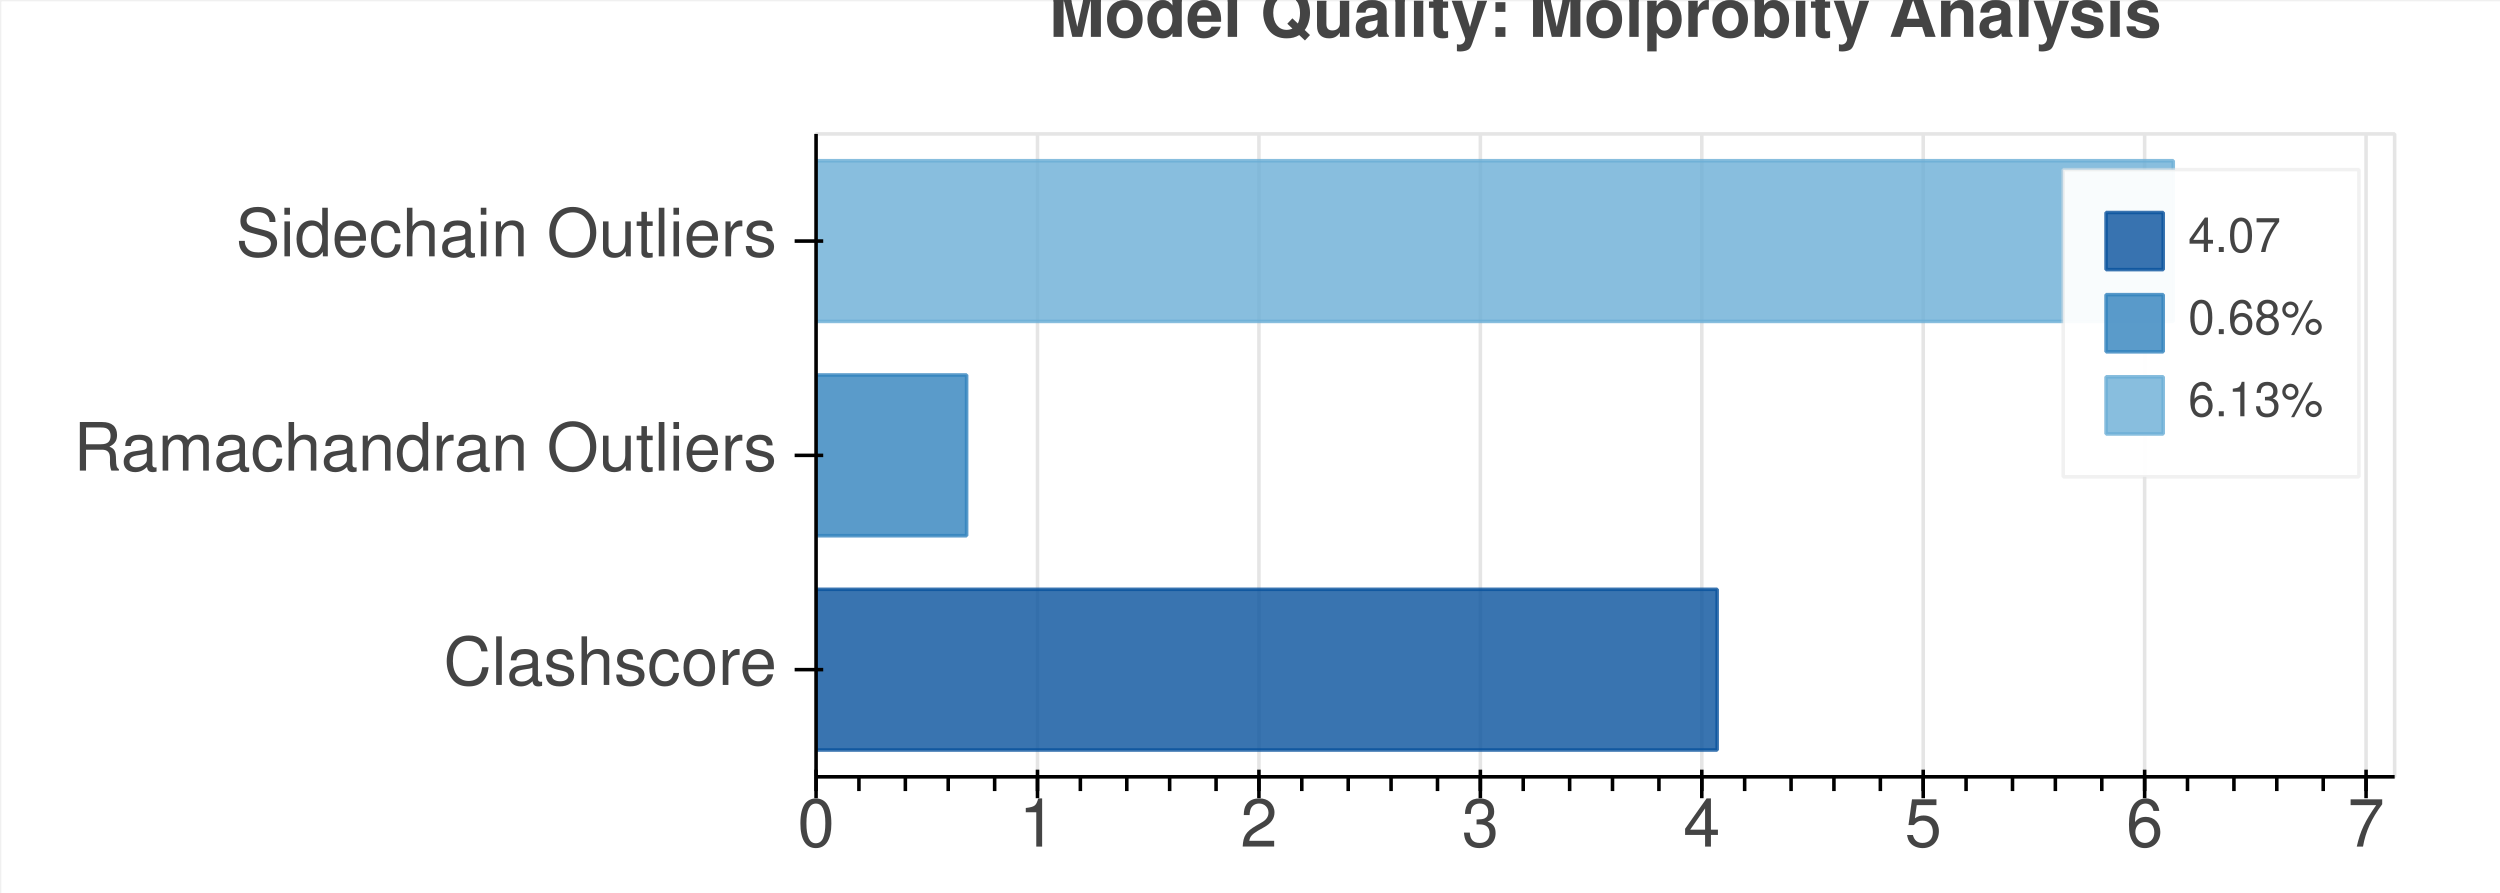
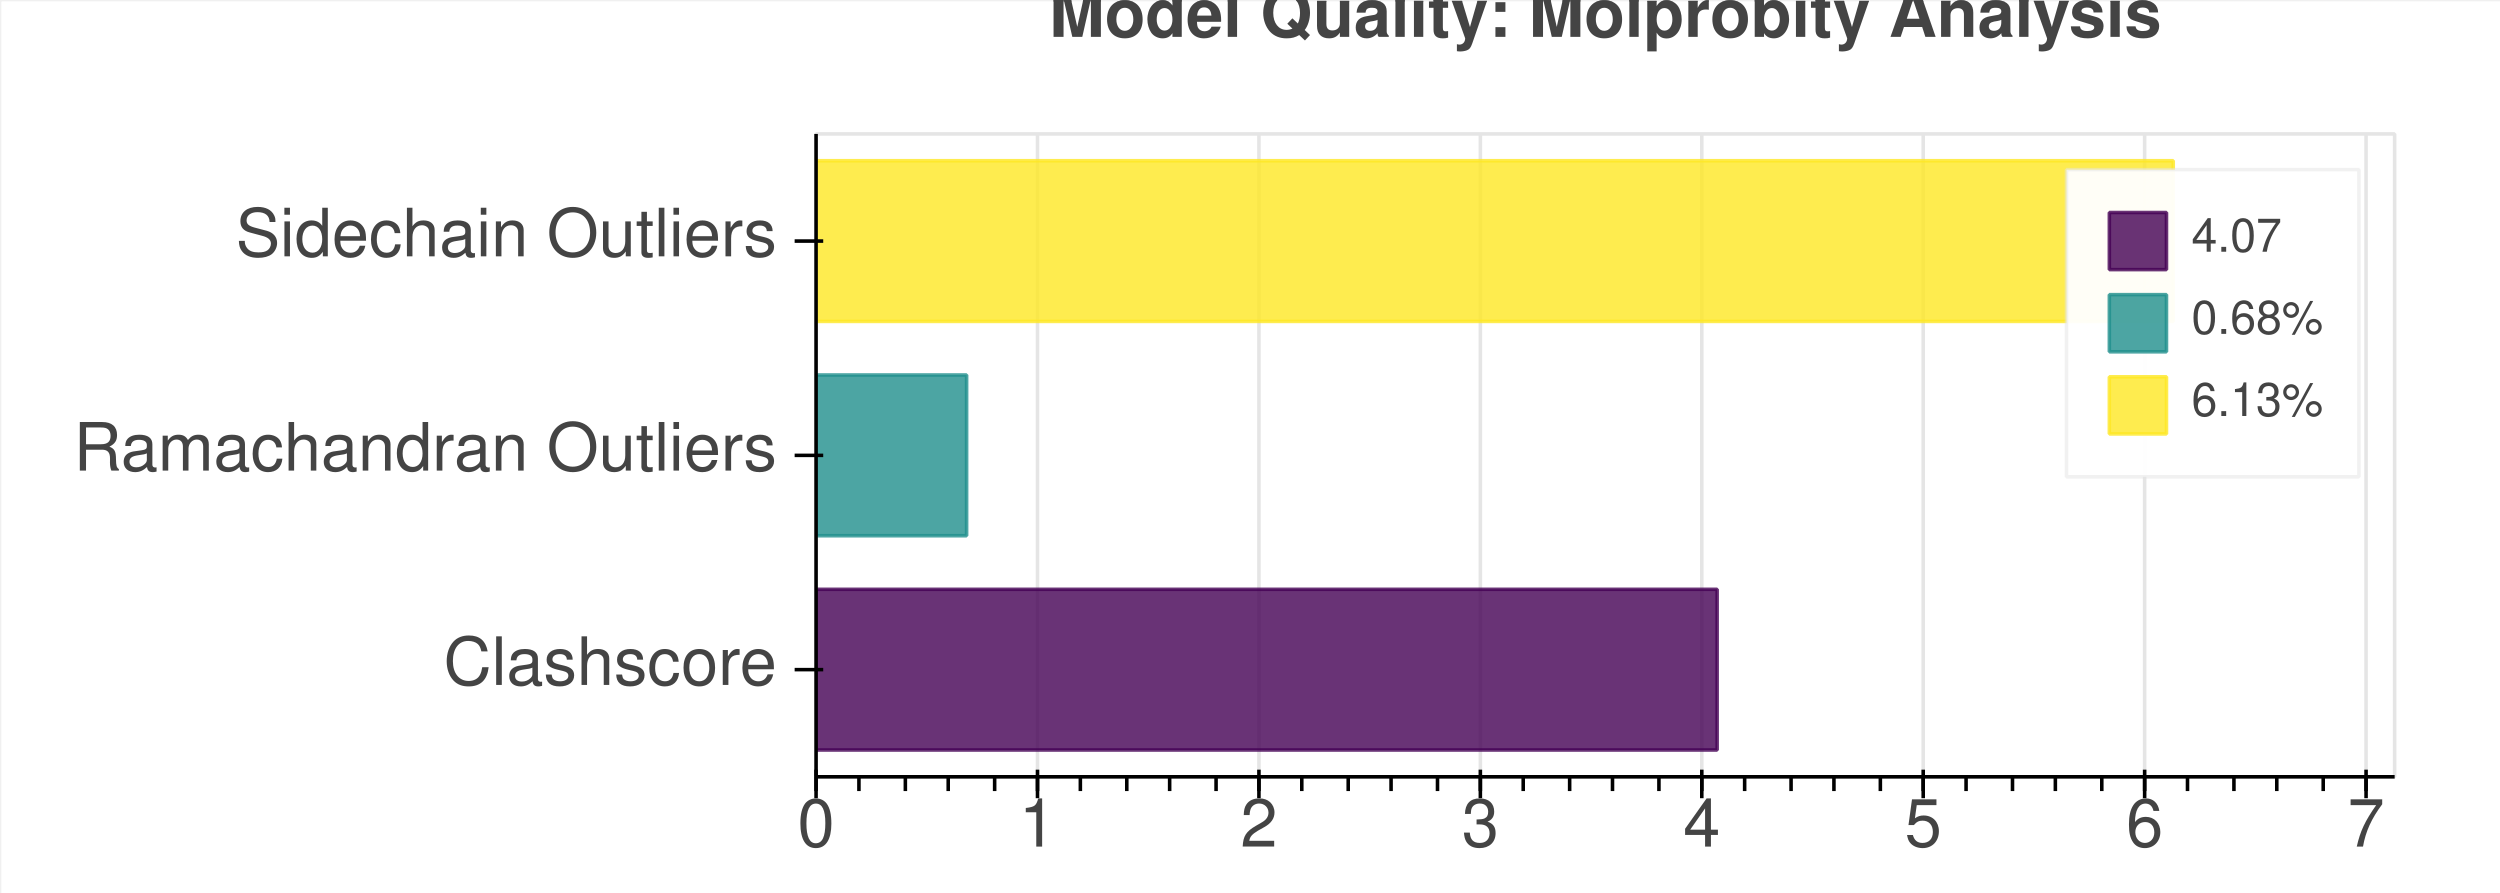
<svg xmlns="http://www.w3.org/2000/svg" version="1.1" width="700" height="250" style="width: 700px; height: 250px;">
  <defs>
-     <clipPath id="bpQAznQOzHfF">
-       <path fill="none" stroke="none" d=" M 228 37 L 670 37 L 670 217 L 228 217 L 228 37 Z" />
-     </clipPath>
-     <clipPath id="pnIngUPGZZBf">
-       <path fill="none" stroke="none" d=" M 228 37 L 670 37 L 670 217 L 228 217 L 228 37 Z" />
-     </clipPath>
-     <clipPath id="wHIJEcMgAucp">
-       <path fill="none" stroke="none" d=" M 228 37 L 670 37 L 670 217 L 228 217 L 228 37 Z" />
-     </clipPath>
-     <clipPath id="hEzOgDxmHUTL">
-       <path fill="none" stroke="none" d=" M 228 37 L 670 37 L 670 217 L 228 217 L 228 37 Z" />
-     </clipPath>
-     <clipPath id="ATWqQGTRaZeK">
-       <path fill="none" stroke="none" d=" M 228 37 L 670 37 L 670 217 L 228 217 L 228 37 Z" />
-     </clipPath>
-     <clipPath id="zTmVfTBodsgA">
-       <path fill="none" stroke="none" d=" M 228 37 L 670 37 L 670 217 L 228 217 L 228 37 Z" />
-     </clipPath>
-     <clipPath id="zSTnRfPJwAVI">
-       <path fill="none" stroke="none" d=" M 228 37 L 670 37 L 670 217 L 228 217 L 228 37 Z" />
-     </clipPath>
-     <clipPath id="bvdDsTPSJCDw">
-       <path fill="none" stroke="none" d=" M 228 37 L 670 37 L 670 217 L 228 217 L 228 37 Z" />
-     </clipPath>
-     <clipPath id="UMNAMhMvTXMu">
-       <path fill="none" stroke="none" d=" M 228 37 L 670 37 L 670 217 L 228 217 L 228 37 Z" />
-     </clipPath>
-     <clipPath id="XzIEAQOcwsyF">
+     <clipPath id="RPlWbEUTXIaP">
+       <path fill="none" stroke="none" d=" M 228 37 L 670 37 L 670 217 L 228 217 L 228 37 Z" />
+     </clipPath>
+     <clipPath id="FVXUeKkEvAyO">
+       <path fill="none" stroke="none" d=" M 228 37 L 670 37 L 670 217 L 228 217 L 228 37 Z" />
+     </clipPath>
+     <clipPath id="brJSFVaqqaOe">
+       <path fill="none" stroke="none" d=" M 228 37 L 670 37 L 670 217 L 228 217 L 228 37 Z" />
+     </clipPath>
+     <clipPath id="NCbuZtupNwbG">
+       <path fill="none" stroke="none" d=" M 228 37 L 670 37 L 670 217 L 228 217 L 228 37 Z" />
+     </clipPath>
+     <clipPath id="wzeQZooxrXkT">
+       <path fill="none" stroke="none" d=" M 228 37 L 670 37 L 670 217 L 228 217 L 228 37 Z" />
+     </clipPath>
+     <clipPath id="hzUpDQazqgmP">
+       <path fill="none" stroke="none" d=" M 228 37 L 670 37 L 670 217 L 228 217 L 228 37 Z" />
+     </clipPath>
+     <clipPath id="qZwDFVnAWPaq">
+       <path fill="none" stroke="none" d=" M 228 37 L 670 37 L 670 217 L 228 217 L 228 37 Z" />
+     </clipPath>
+     <clipPath id="dgJCiArfiTXN">
+       <path fill="none" stroke="none" d=" M 228 37 L 670 37 L 670 217 L 228 217 L 228 37 Z" />
+     </clipPath>
+     <clipPath id="ayGbAutwcRbA">
+       <path fill="none" stroke="none" d=" M 228 37 L 670 37 L 670 217 L 228 217 L 228 37 Z" />
+     </clipPath>
+     <clipPath id="SwXwUeqUSyan">
      <path fill="none" stroke="none" d=" M 228 37 L 670 37 L 670 217 L 228 217 L 228 37 Z" />
    </clipPath>
  </defs>
  <g>
    <g transform="scale(1,1) translate(0.5,0.5)">
      <rect fill="#FFFFFF" stroke="none" x="0" y="0" width="700" height="250" />
      <rect fill="#ffffff" stroke="none" x="0" y="0" width="700" height="250" />
      <rect fill="#FFFFFF" stroke="none" x="228" y="37" width="442" height="180" />
      <rect fill="#ffffff" stroke="none" x="228" y="37" width="442" height="180" />
      <g>
        <rect fill="none" stroke="#e5e5e5" x="228" y="37" width="442" height="180" stroke-linejoin="bevel" stroke-miterlimit="10" />
      </g>
-       <g clip-path="url(#bpQAznQOzHfF)">
+       <g clip-path="url(#RPlWbEUTXIaP)">
        <g>
          <g>
            <path fill="none" stroke="#e5e5e5" paint-order="fill stroke markers" d=" M 290 217 L 290 37" stroke-linejoin="bevel" stroke-miterlimit="10" />
            <path fill="none" stroke="#e5e5e5" paint-order="fill stroke markers" d=" M 352 217 L 352 37" stroke-linejoin="bevel" stroke-miterlimit="10" />
            <path fill="none" stroke="#e5e5e5" paint-order="fill stroke markers" d=" M 414 217 L 414 37" stroke-linejoin="bevel" stroke-miterlimit="10" />
            <path fill="none" stroke="#e5e5e5" paint-order="fill stroke markers" d=" M 476 217 L 476 37" stroke-linejoin="bevel" stroke-miterlimit="10" />
            <path fill="none" stroke="#e5e5e5" paint-order="fill stroke markers" d=" M 538 217 L 538 37" stroke-linejoin="bevel" stroke-miterlimit="10" />
            <path fill="none" stroke="#e5e5e5" paint-order="fill stroke markers" d=" M 600 217 L 600 37" stroke-linejoin="bevel" stroke-miterlimit="10" />
            <path fill="none" stroke="#e5e5e5" paint-order="fill stroke markers" d=" M 662 217 L 662 37" stroke-linejoin="bevel" stroke-miterlimit="10" />
          </g>
        </g>
      </g>
-       <g clip-path="url(#pnIngUPGZZBf)">
+       <g clip-path="url(#FVXUeKkEvAyO)">
        <g>
          <g />
        </g>
      </g>
-       <g clip-path="url(#wHIJEcMgAucp)">
+       <g clip-path="url(#brJSFVaqqaOe)">
        <g>
          <g>
            <path fill="none" stroke="none" />
-             <path fill="#08519c" stroke="none" paint-order="stroke fill markers" d=" M 228 164.5 L 480.306 164.5 L 480.306 209.5 L 228 209.5 L 228 164.5 Z" fill-opacity="0.8" />
-             <path fill="none" stroke="#08519c" paint-order="fill stroke markers" d=" M 228 164.5 L 480.306 164.5 L 480.306 209.5 L 228 209.5 L 228 164.5 Z" stroke-linejoin="bevel" stroke-miterlimit="10" stroke-opacity="0.8" />
-             <path fill="#3182bd" stroke="none" paint-order="stroke fill markers" d=" M 228 104.5 L 270.154 104.5 L 270.154 149.5 L 228 149.5 L 228 104.5 Z" fill-opacity="0.8" />
-             <path fill="none" stroke="#3182bd" paint-order="fill stroke markers" d=" M 228 104.5 L 270.154 104.5 L 270.154 149.5 L 228 149.5 L 228 104.5 Z" stroke-linejoin="bevel" stroke-miterlimit="10" stroke-opacity="0.8" />
-             <path fill="#6baed6" stroke="none" paint-order="stroke fill markers" d=" M 228 44.5 L 608.008 44.5 L 608.008 89.5 L 228 89.5 L 228 44.5 Z" fill-opacity="0.8" />
-             <path fill="none" stroke="#6baed6" paint-order="fill stroke markers" d=" M 228 44.5 L 608.008 44.5 L 608.008 89.5 L 228 89.5 L 228 44.5 Z" stroke-linejoin="bevel" stroke-miterlimit="10" stroke-opacity="0.8" />
-           </g>
-         </g>
-       </g>
-       <g clip-path="url(#hEzOgDxmHUTL)">
+             <path fill="#440154" stroke="none" paint-order="stroke fill markers" d=" M 228 164.5 L 480.306 164.5 L 480.306 209.5 L 228 209.5 L 228 164.5 Z" fill-opacity="0.8" />
+             <path fill="none" stroke="#440154" paint-order="fill stroke markers" d=" M 228 164.5 L 480.306 164.5 L 480.306 209.5 L 228 209.5 L 228 164.5 Z" stroke-linejoin="bevel" stroke-miterlimit="10" stroke-opacity="0.8" />
+             <path fill="#208F8C" stroke="none" paint-order="stroke fill markers" d=" M 228 104.5 L 270.154 104.5 L 270.154 149.5 L 228 149.5 L 228 104.5 Z" fill-opacity="0.8" />
+             <path fill="none" stroke="#208F8C" paint-order="fill stroke markers" d=" M 228 104.5 L 270.154 104.5 L 270.154 149.5 L 228 149.5 L 228 104.5 Z" stroke-linejoin="bevel" stroke-miterlimit="10" stroke-opacity="0.8" />
+             <path fill="#FDE724" stroke="none" paint-order="stroke fill markers" d=" M 228 44.5 L 608.008 44.5 L 608.008 89.5 L 228 89.5 L 228 44.5 Z" fill-opacity="0.8" />
+             <path fill="none" stroke="#FDE724" paint-order="fill stroke markers" d=" M 228 44.5 L 608.008 44.5 L 608.008 89.5 L 228 89.5 L 228 44.5 Z" stroke-linejoin="bevel" stroke-miterlimit="10" stroke-opacity="0.8" />
+           </g>
+         </g>
+       </g>
+       <g clip-path="url(#NCbuZtupNwbG)">
        <g>
          <g />
          <g>
-             <path fill="#ffffff" stroke="#e5e5e5" paint-order="fill stroke markers" d=" M 577.2 47 L 660 47 L 660 133 L 577.2 133 L 577.2 47 Z" fill-opacity="0.95" stroke-linejoin="bevel" stroke-miterlimit="10" stroke-opacity="0.5" />
-             <text fill="#444444" stroke="none" font-family="helvetica" font-size="10pt" font-style="normal" font-weight="normal" text-decoration="normal" x="612.2" y="67" text-anchor="start" dominant-baseline="central">4.07</text>
-             <rect fill="#08519c" stroke="none" x="589.2" y="59" width="16" height="16" fill-opacity="0.8" />
-             <path fill="none" stroke="#08519c" paint-order="fill stroke markers" d=" M 589.2 59 L 605.2 59 L 605.2 75 L 589.2 75 L 589.2 59 Z" stroke-linejoin="bevel" stroke-miterlimit="10" stroke-opacity="0.8" />
-             <text fill="#444444" stroke="none" font-family="helvetica" font-size="10pt" font-style="normal" font-weight="normal" text-decoration="normal" x="612.2" y="90" text-anchor="start" dominant-baseline="central">0.68%</text>
-             <rect fill="#3182bd" stroke="none" x="589.2" y="82" width="16" height="16" fill-opacity="0.8" />
-             <path fill="none" stroke="#3182bd" paint-order="fill stroke markers" d=" M 589.2 82 L 605.2 82 L 605.2 98 L 589.2 98 L 589.2 82 Z" stroke-linejoin="bevel" stroke-miterlimit="10" stroke-opacity="0.8" />
-             <text fill="#444444" stroke="none" font-family="helvetica" font-size="10pt" font-style="normal" font-weight="normal" text-decoration="normal" x="612.2" y="113" text-anchor="start" dominant-baseline="central">6.13%</text>
-             <rect fill="#6baed6" stroke="none" x="589.2" y="105" width="16" height="16" fill-opacity="0.8" />
-             <path fill="none" stroke="#6baed6" paint-order="fill stroke markers" d=" M 589.2 105 L 605.2 105 L 605.2 121 L 589.2 121 L 589.2 105 Z" stroke-linejoin="bevel" stroke-miterlimit="10" stroke-opacity="0.8" />
+             <path fill="#ffffff" stroke="#e5e5e5" paint-order="fill stroke markers" d=" M 578.117 47 L 660 47 L 660 133 L 578.117 133 L 578.117 47 Z" fill-opacity="0.95" stroke-linejoin="bevel" stroke-miterlimit="10" stroke-opacity="0.5" />
+             <text fill="#444444" stroke="none" font-family="helvetica" font-size="13px" font-style="normal" font-weight="normal" text-decoration="normal" x="613.117" y="67" text-anchor="start" dominant-baseline="central">4.07</text>
+             <rect fill="#440154" stroke="none" x="590.117" y="59" width="16" height="16" fill-opacity="0.8" />
+             <path fill="none" stroke="#440154" paint-order="fill stroke markers" d=" M 590.117 59 L 606.117 59 L 606.117 75 L 590.117 75 L 590.117 59 Z" stroke-linejoin="bevel" stroke-miterlimit="10" stroke-opacity="0.8" />
+             <text fill="#444444" stroke="none" font-family="helvetica" font-size="13px" font-style="normal" font-weight="normal" text-decoration="normal" x="613.117" y="90" text-anchor="start" dominant-baseline="central">0.68%</text>
+             <rect fill="#208F8C" stroke="none" x="590.117" y="82" width="16" height="16" fill-opacity="0.8" />
+             <path fill="none" stroke="#208F8C" paint-order="fill stroke markers" d=" M 590.117 82 L 606.117 82 L 606.117 98 L 590.117 98 L 590.117 82 Z" stroke-linejoin="bevel" stroke-miterlimit="10" stroke-opacity="0.8" />
+             <text fill="#444444" stroke="none" font-family="helvetica" font-size="13px" font-style="normal" font-weight="normal" text-decoration="normal" x="613.117" y="113" text-anchor="start" dominant-baseline="central">6.13%</text>
+             <rect fill="#FDE724" stroke="none" x="590.117" y="105" width="16" height="16" fill-opacity="0.8" />
+             <path fill="none" stroke="#FDE724" paint-order="fill stroke markers" d=" M 590.117 105 L 606.117 105 L 606.117 121 L 590.117 121 L 590.117 105 Z" stroke-linejoin="bevel" stroke-miterlimit="10" stroke-opacity="0.8" />
          </g>
        </g>
      </g>
      <g>
        <g fill="#444444">
          <path fill="" stroke="none" d="" />
          <g transform="translate(449,5)">
            <path fill="none" stroke="none" />
            <text fill="" stroke="none" font-family="helvetica" font-size="14pt" font-style="normal" font-weight="bold" text-decoration="normal" x="0" y="0" text-anchor="middle" dominant-baseline="text-before-edge">Model Quality: Molprobity Analysis</text>
          </g>
        </g>
      </g>
      <g />
      <g>
        <g fill="#444444">
          <path fill="none" stroke="black" paint-order="fill stroke markers" d=" M 228 217 L 670 217" stroke-linejoin="bevel" stroke-miterlimit="10" />
          <path fill="none" stroke="black" paint-order="fill stroke markers" d=" M 228 223 L 228 215" stroke-linejoin="bevel" stroke-miterlimit="10" />
          <path fill="none" stroke="black" paint-order="fill stroke markers" d=" M 290 223 L 290 215" stroke-linejoin="bevel" stroke-miterlimit="10" />
          <path fill="none" stroke="black" paint-order="fill stroke markers" d=" M 352 223 L 352 215" stroke-linejoin="bevel" stroke-miterlimit="10" />
          <path fill="none" stroke="black" paint-order="fill stroke markers" d=" M 414 223 L 414 215" stroke-linejoin="bevel" stroke-miterlimit="10" />
          <path fill="none" stroke="black" paint-order="fill stroke markers" d=" M 476 223 L 476 215" stroke-linejoin="bevel" stroke-miterlimit="10" />
          <path fill="none" stroke="black" paint-order="fill stroke markers" d=" M 538 223 L 538 215" stroke-linejoin="bevel" stroke-miterlimit="10" />
          <path fill="none" stroke="black" paint-order="fill stroke markers" d=" M 600 223 L 600 215" stroke-linejoin="bevel" stroke-miterlimit="10" />
          <path fill="none" stroke="black" paint-order="fill stroke markers" d=" M 662 223 L 662 215" stroke-linejoin="bevel" stroke-miterlimit="10" />
          <path fill="none" stroke="black" paint-order="fill stroke markers" d=" M 228 221 L 228 217" stroke-linejoin="bevel" stroke-miterlimit="10" />
          <path fill="none" stroke="black" paint-order="fill stroke markers" d=" M 240 221 L 240 217" stroke-linejoin="bevel" stroke-miterlimit="10" />
          <path fill="none" stroke="black" paint-order="fill stroke markers" d=" M 253 221 L 253 217" stroke-linejoin="bevel" stroke-miterlimit="10" />
          <path fill="none" stroke="black" paint-order="fill stroke markers" d=" M 265 221 L 265 217" stroke-linejoin="bevel" stroke-miterlimit="10" />
          <path fill="none" stroke="black" paint-order="fill stroke markers" d=" M 278 221 L 278 217" stroke-linejoin="bevel" stroke-miterlimit="10" />
          <path fill="none" stroke="black" paint-order="fill stroke markers" d=" M 290 221 L 290 217" stroke-linejoin="bevel" stroke-miterlimit="10" />
          <path fill="none" stroke="black" paint-order="fill stroke markers" d=" M 302 221 L 302 217" stroke-linejoin="bevel" stroke-miterlimit="10" />
          <path fill="none" stroke="black" paint-order="fill stroke markers" d=" M 315 221 L 315 217" stroke-linejoin="bevel" stroke-miterlimit="10" />
          <path fill="none" stroke="black" paint-order="fill stroke markers" d=" M 327 221 L 327 217" stroke-linejoin="bevel" stroke-miterlimit="10" />
          <path fill="none" stroke="black" paint-order="fill stroke markers" d=" M 340 221 L 340 217" stroke-linejoin="bevel" stroke-miterlimit="10" />
          <path fill="none" stroke="black" paint-order="fill stroke markers" d=" M 352 221 L 352 217" stroke-linejoin="bevel" stroke-miterlimit="10" />
          <path fill="none" stroke="black" paint-order="fill stroke markers" d=" M 364 221 L 364 217" stroke-linejoin="bevel" stroke-miterlimit="10" />
          <path fill="none" stroke="black" paint-order="fill stroke markers" d=" M 377 221 L 377 217" stroke-linejoin="bevel" stroke-miterlimit="10" />
          <path fill="none" stroke="black" paint-order="fill stroke markers" d=" M 389 221 L 389 217" stroke-linejoin="bevel" stroke-miterlimit="10" />
          <path fill="none" stroke="black" paint-order="fill stroke markers" d=" M 402 221 L 402 217" stroke-linejoin="bevel" stroke-miterlimit="10" />
          <path fill="none" stroke="black" paint-order="fill stroke markers" d=" M 414 221 L 414 217" stroke-linejoin="bevel" stroke-miterlimit="10" />
          <path fill="none" stroke="black" paint-order="fill stroke markers" d=" M 426 221 L 426 217" stroke-linejoin="bevel" stroke-miterlimit="10" />
          <path fill="none" stroke="black" paint-order="fill stroke markers" d=" M 439 221 L 439 217" stroke-linejoin="bevel" stroke-miterlimit="10" />
          <path fill="none" stroke="black" paint-order="fill stroke markers" d=" M 451 221 L 451 217" stroke-linejoin="bevel" stroke-miterlimit="10" />
          <path fill="none" stroke="black" paint-order="fill stroke markers" d=" M 464 221 L 464 217" stroke-linejoin="bevel" stroke-miterlimit="10" />
          <path fill="none" stroke="black" paint-order="fill stroke markers" d=" M 476 221 L 476 217" stroke-linejoin="bevel" stroke-miterlimit="10" />
          <path fill="none" stroke="black" paint-order="fill stroke markers" d=" M 488 221 L 488 217" stroke-linejoin="bevel" stroke-miterlimit="10" />
          <path fill="none" stroke="black" paint-order="fill stroke markers" d=" M 501 221 L 501 217" stroke-linejoin="bevel" stroke-miterlimit="10" />
          <path fill="none" stroke="black" paint-order="fill stroke markers" d=" M 513 221 L 513 217" stroke-linejoin="bevel" stroke-miterlimit="10" />
          <path fill="none" stroke="black" paint-order="fill stroke markers" d=" M 526 221 L 526 217" stroke-linejoin="bevel" stroke-miterlimit="10" />
          <path fill="none" stroke="black" paint-order="fill stroke markers" d=" M 538 221 L 538 217" stroke-linejoin="bevel" stroke-miterlimit="10" />
          <path fill="none" stroke="black" paint-order="fill stroke markers" d=" M 550 221 L 550 217" stroke-linejoin="bevel" stroke-miterlimit="10" />
          <path fill="none" stroke="black" paint-order="fill stroke markers" d=" M 563 221 L 563 217" stroke-linejoin="bevel" stroke-miterlimit="10" />
          <path fill="none" stroke="black" paint-order="fill stroke markers" d=" M 575 221 L 575 217" stroke-linejoin="bevel" stroke-miterlimit="10" />
          <path fill="none" stroke="black" paint-order="fill stroke markers" d=" M 588 221 L 588 217" stroke-linejoin="bevel" stroke-miterlimit="10" />
          <path fill="none" stroke="black" paint-order="fill stroke markers" d=" M 600 221 L 600 217" stroke-linejoin="bevel" stroke-miterlimit="10" />
          <path fill="none" stroke="black" paint-order="fill stroke markers" d=" M 612 221 L 612 217" stroke-linejoin="bevel" stroke-miterlimit="10" />
          <path fill="none" stroke="black" paint-order="fill stroke markers" d=" M 625 221 L 625 217" stroke-linejoin="bevel" stroke-miterlimit="10" />
          <path fill="none" stroke="black" paint-order="fill stroke markers" d=" M 637 221 L 637 217" stroke-linejoin="bevel" stroke-miterlimit="10" />
          <path fill="none" stroke="black" paint-order="fill stroke markers" d=" M 650 221 L 650 217" stroke-linejoin="bevel" stroke-miterlimit="10" />
          <path fill="" stroke="black" paint-order="fill stroke markers" d=" M 662 221 L 662 217" stroke-linejoin="bevel" stroke-miterlimit="10" />
          <g transform="translate(228,228) rotate(0,0,0)">
            <text fill="" stroke="none" font-family="helvetica" font-size="14pt" font-style="normal" font-weight="normal" text-decoration="normal" x="0" y="0" text-anchor="middle" dominant-baseline="hanging">0</text>
            <g transform="rotate(0,0,0) translate(-228,-228) translate(290,228) rotate(0,0,0)">
              <text fill="" stroke="none" font-family="helvetica" font-size="14pt" font-style="normal" font-weight="normal" text-decoration="normal" x="0" y="0" text-anchor="middle" dominant-baseline="hanging">1</text>
              <g transform="rotate(0,0,0) translate(-290,-228) translate(352,228) rotate(0,0,0)">
                <text fill="" stroke="none" font-family="helvetica" font-size="14pt" font-style="normal" font-weight="normal" text-decoration="normal" x="0" y="0" text-anchor="middle" dominant-baseline="hanging">2</text>
                <g transform="rotate(0,0,0) translate(-352,-228) translate(414,228) rotate(0,0,0)">
                  <text fill="" stroke="none" font-family="helvetica" font-size="14pt" font-style="normal" font-weight="normal" text-decoration="normal" x="0" y="0" text-anchor="middle" dominant-baseline="hanging">3</text>
                  <g transform="rotate(0,0,0) translate(-414,-228) translate(476,228) rotate(0,0,0)">
                    <text fill="" stroke="none" font-family="helvetica" font-size="14pt" font-style="normal" font-weight="normal" text-decoration="normal" x="0" y="0" text-anchor="middle" dominant-baseline="hanging">4</text>
                    <g transform="rotate(0,0,0) translate(-476,-228) translate(538,228) rotate(0,0,0)">
                      <text fill="" stroke="none" font-family="helvetica" font-size="14pt" font-style="normal" font-weight="normal" text-decoration="normal" x="0" y="0" text-anchor="middle" dominant-baseline="hanging">5</text>
                      <g transform="rotate(0,0,0) translate(-538,-228) translate(600,228) rotate(0,0,0)">
                        <text fill="" stroke="none" font-family="helvetica" font-size="14pt" font-style="normal" font-weight="normal" text-decoration="normal" x="0" y="0" text-anchor="middle" dominant-baseline="hanging">6</text>
                        <g transform="rotate(0,0,0) translate(-600,-228) translate(662,228) rotate(0,0,0)">
                          <text fill="" stroke="none" font-family="helvetica" font-size="14pt" font-style="normal" font-weight="normal" text-decoration="normal" x="0" y="0" text-anchor="middle" dominant-baseline="hanging">7</text>
                          <g transform="rotate(0,0,0) translate(-662,-228)" />
                        </g>
                      </g>
                    </g>
                  </g>
                </g>
              </g>
            </g>
          </g>
        </g>
      </g>
      <g>
        <g fill="#444444">
          <path fill="none" stroke="black" paint-order="fill stroke markers" d=" M 228 217 L 228 37" stroke-linejoin="bevel" stroke-miterlimit="10" />
          <path fill="none" stroke="black" paint-order="fill stroke markers" d=" M 222 187 L 230 187" stroke-linejoin="bevel" stroke-miterlimit="10" />
          <path fill="none" stroke="black" paint-order="fill stroke markers" d=" M 222 127 L 230 127" stroke-linejoin="bevel" stroke-miterlimit="10" />
          <path fill="" stroke="black" paint-order="fill stroke markers" d=" M 222 67 L 230 67" stroke-linejoin="bevel" stroke-miterlimit="10" />
          <g transform="translate(217,187) rotate(0,0,0)">
            <text fill="" stroke="none" font-family="helvetica" font-size="14pt" font-style="normal" font-weight="normal" text-decoration="normal" x="0" y="0" text-anchor="end" dominant-baseline="central">Clashscore</text>
            <g transform="rotate(0,0,0) translate(-217,-187) translate(217,127) rotate(0,0,0)">
              <text fill="" stroke="none" font-family="helvetica" font-size="14pt" font-style="normal" font-weight="normal" text-decoration="normal" x="0" y="0" text-anchor="end" dominant-baseline="central">Ramachandran Outliers</text>
              <g transform="rotate(0,0,0) translate(-217,-127) translate(217,67) rotate(0,0,0)">
                <text fill="" stroke="none" font-family="helvetica" font-size="14pt" font-style="normal" font-weight="normal" text-decoration="normal" x="0" y="0" text-anchor="end" dominant-baseline="central">Sidechain Outliers</text>
                <g transform="rotate(0,0,0) translate(-217,-67)" />
              </g>
            </g>
          </g>
        </g>
      </g>
-       <g clip-path="url(#ATWqQGTRaZeK)">
+       <g clip-path="url(#wzeQZooxrXkT)">
        <g />
      </g>
    </g>
    <g transform="scale(1,1) translate(0.5,0.5)">
      <rect fill="#FFFFFF" stroke="none" x="0" y="0" width="700" height="250" />
      <rect fill="#ffffff" stroke="none" x="0" y="0" width="700" height="250" />
      <rect fill="#FFFFFF" stroke="none" x="228" y="37" width="442" height="180" />
      <rect fill="#ffffff" stroke="none" x="228" y="37" width="442" height="180" />
      <g>
        <rect fill="none" stroke="#e5e5e5" x="228" y="37" width="442" height="180" stroke-linejoin="bevel" stroke-miterlimit="10" />
      </g>
-       <g clip-path="url(#zTmVfTBodsgA)">
+       <g clip-path="url(#hzUpDQazqgmP)">
        <g>
          <g>
            <path fill="none" stroke="#e5e5e5" paint-order="fill stroke markers" d=" M 290 217 L 290 37" stroke-linejoin="bevel" stroke-miterlimit="10" />
            <path fill="none" stroke="#e5e5e5" paint-order="fill stroke markers" d=" M 352 217 L 352 37" stroke-linejoin="bevel" stroke-miterlimit="10" />
            <path fill="none" stroke="#e5e5e5" paint-order="fill stroke markers" d=" M 414 217 L 414 37" stroke-linejoin="bevel" stroke-miterlimit="10" />
            <path fill="none" stroke="#e5e5e5" paint-order="fill stroke markers" d=" M 476 217 L 476 37" stroke-linejoin="bevel" stroke-miterlimit="10" />
            <path fill="none" stroke="#e5e5e5" paint-order="fill stroke markers" d=" M 538 217 L 538 37" stroke-linejoin="bevel" stroke-miterlimit="10" />
            <path fill="none" stroke="#e5e5e5" paint-order="fill stroke markers" d=" M 600 217 L 600 37" stroke-linejoin="bevel" stroke-miterlimit="10" />
            <path fill="none" stroke="#e5e5e5" paint-order="fill stroke markers" d=" M 662 217 L 662 37" stroke-linejoin="bevel" stroke-miterlimit="10" />
          </g>
        </g>
      </g>
-       <g clip-path="url(#zSTnRfPJwAVI)">
+       <g clip-path="url(#qZwDFVnAWPaq)">
        <g>
          <g />
        </g>
      </g>
-       <g clip-path="url(#bvdDsTPSJCDw)">
+       <g clip-path="url(#dgJCiArfiTXN)">
        <g>
          <g>
            <path fill="none" stroke="none" />
-             <path fill="#08519c" stroke="none" paint-order="stroke fill markers" d=" M 228 164.5 L 480.306 164.5 L 480.306 209.5 L 228 209.5 L 228 164.5 Z" fill-opacity="0.8" />
-             <path fill="none" stroke="#08519c" paint-order="fill stroke markers" d=" M 228 164.5 L 480.306 164.5 L 480.306 209.5 L 228 209.5 L 228 164.5 Z" stroke-linejoin="bevel" stroke-miterlimit="10" stroke-opacity="0.8" />
-             <path fill="#3182bd" stroke="none" paint-order="stroke fill markers" d=" M 228 104.5 L 270.154 104.5 L 270.154 149.5 L 228 149.5 L 228 104.5 Z" fill-opacity="0.8" />
-             <path fill="none" stroke="#3182bd" paint-order="fill stroke markers" d=" M 228 104.5 L 270.154 104.5 L 270.154 149.5 L 228 149.5 L 228 104.5 Z" stroke-linejoin="bevel" stroke-miterlimit="10" stroke-opacity="0.8" />
-             <path fill="#6baed6" stroke="none" paint-order="stroke fill markers" d=" M 228 44.5 L 608.008 44.5 L 608.008 89.5 L 228 89.5 L 228 44.5 Z" fill-opacity="0.8" />
-             <path fill="none" stroke="#6baed6" paint-order="fill stroke markers" d=" M 228 44.5 L 608.008 44.5 L 608.008 89.5 L 228 89.5 L 228 44.5 Z" stroke-linejoin="bevel" stroke-miterlimit="10" stroke-opacity="0.8" />
-           </g>
-         </g>
-       </g>
-       <g clip-path="url(#UMNAMhMvTXMu)">
+             <path fill="#440154" stroke="none" paint-order="stroke fill markers" d=" M 228 164.5 L 480.306 164.5 L 480.306 209.5 L 228 209.5 L 228 164.5 Z" fill-opacity="0.8" />
+             <path fill="none" stroke="#440154" paint-order="fill stroke markers" d=" M 228 164.5 L 480.306 164.5 L 480.306 209.5 L 228 209.5 L 228 164.5 Z" stroke-linejoin="bevel" stroke-miterlimit="10" stroke-opacity="0.8" />
+             <path fill="#208F8C" stroke="none" paint-order="stroke fill markers" d=" M 228 104.5 L 270.154 104.5 L 270.154 149.5 L 228 149.5 L 228 104.5 Z" fill-opacity="0.8" />
+             <path fill="none" stroke="#208F8C" paint-order="fill stroke markers" d=" M 228 104.5 L 270.154 104.5 L 270.154 149.5 L 228 149.5 L 228 104.5 Z" stroke-linejoin="bevel" stroke-miterlimit="10" stroke-opacity="0.8" />
+             <path fill="#FDE724" stroke="none" paint-order="stroke fill markers" d=" M 228 44.5 L 608.008 44.5 L 608.008 89.5 L 228 89.5 L 228 44.5 Z" fill-opacity="0.8" />
+             <path fill="none" stroke="#FDE724" paint-order="fill stroke markers" d=" M 228 44.5 L 608.008 44.5 L 608.008 89.5 L 228 89.5 L 228 44.5 Z" stroke-linejoin="bevel" stroke-miterlimit="10" stroke-opacity="0.8" />
+           </g>
+         </g>
+       </g>
+       <g clip-path="url(#ayGbAutwcRbA)">
        <g>
          <g />
          <g>
-             <path fill="#ffffff" stroke="#e5e5e5" paint-order="fill stroke markers" d=" M 577.2 47 L 660 47 L 660 133 L 577.2 133 L 577.2 47 Z" fill-opacity="0.95" stroke-linejoin="bevel" stroke-miterlimit="10" stroke-opacity="0.5" />
-             <text fill="#444444" stroke="none" font-family="helvetica" font-size="10pt" font-style="normal" font-weight="normal" text-decoration="normal" x="612.2" y="67" text-anchor="start" dominant-baseline="central">4.07</text>
-             <rect fill="#08519c" stroke="none" x="589.2" y="59" width="16" height="16" fill-opacity="0.8" />
-             <path fill="none" stroke="#08519c" paint-order="fill stroke markers" d=" M 589.2 59 L 605.2 59 L 605.2 75 L 589.2 75 L 589.2 59 Z" stroke-linejoin="bevel" stroke-miterlimit="10" stroke-opacity="0.8" />
-             <text fill="#444444" stroke="none" font-family="helvetica" font-size="10pt" font-style="normal" font-weight="normal" text-decoration="normal" x="612.2" y="90" text-anchor="start" dominant-baseline="central">0.68%</text>
-             <rect fill="#3182bd" stroke="none" x="589.2" y="82" width="16" height="16" fill-opacity="0.8" />
-             <path fill="none" stroke="#3182bd" paint-order="fill stroke markers" d=" M 589.2 82 L 605.2 82 L 605.2 98 L 589.2 98 L 589.2 82 Z" stroke-linejoin="bevel" stroke-miterlimit="10" stroke-opacity="0.8" />
-             <text fill="#444444" stroke="none" font-family="helvetica" font-size="10pt" font-style="normal" font-weight="normal" text-decoration="normal" x="612.2" y="113" text-anchor="start" dominant-baseline="central">6.13%</text>
-             <rect fill="#6baed6" stroke="none" x="589.2" y="105" width="16" height="16" fill-opacity="0.8" />
-             <path fill="none" stroke="#6baed6" paint-order="fill stroke markers" d=" M 589.2 105 L 605.2 105 L 605.2 121 L 589.2 121 L 589.2 105 Z" stroke-linejoin="bevel" stroke-miterlimit="10" stroke-opacity="0.8" />
+             <path fill="#ffffff" stroke="#e5e5e5" paint-order="fill stroke markers" d=" M 578.117 47 L 660 47 L 660 133 L 578.117 133 L 578.117 47 Z" fill-opacity="0.95" stroke-linejoin="bevel" stroke-miterlimit="10" stroke-opacity="0.5" />
+             <text fill="#444444" stroke="none" font-family="helvetica" font-size="13px" font-style="normal" font-weight="normal" text-decoration="normal" x="613.117" y="67" text-anchor="start" dominant-baseline="central">4.07</text>
+             <rect fill="#440154" stroke="none" x="590.117" y="59" width="16" height="16" fill-opacity="0.8" />
+             <path fill="none" stroke="#440154" paint-order="fill stroke markers" d=" M 590.117 59 L 606.117 59 L 606.117 75 L 590.117 75 L 590.117 59 Z" stroke-linejoin="bevel" stroke-miterlimit="10" stroke-opacity="0.8" />
+             <text fill="#444444" stroke="none" font-family="helvetica" font-size="13px" font-style="normal" font-weight="normal" text-decoration="normal" x="613.117" y="90" text-anchor="start" dominant-baseline="central">0.68%</text>
+             <rect fill="#208F8C" stroke="none" x="590.117" y="82" width="16" height="16" fill-opacity="0.8" />
+             <path fill="none" stroke="#208F8C" paint-order="fill stroke markers" d=" M 590.117 82 L 606.117 82 L 606.117 98 L 590.117 98 L 590.117 82 Z" stroke-linejoin="bevel" stroke-miterlimit="10" stroke-opacity="0.8" />
+             <text fill="#444444" stroke="none" font-family="helvetica" font-size="13px" font-style="normal" font-weight="normal" text-decoration="normal" x="613.117" y="113" text-anchor="start" dominant-baseline="central">6.13%</text>
+             <rect fill="#FDE724" stroke="none" x="590.117" y="105" width="16" height="16" fill-opacity="0.8" />
+             <path fill="none" stroke="#FDE724" paint-order="fill stroke markers" d=" M 590.117 105 L 606.117 105 L 606.117 121 L 590.117 121 L 590.117 105 Z" stroke-linejoin="bevel" stroke-miterlimit="10" stroke-opacity="0.8" />
          </g>
        </g>
      </g>
      <g>
        <g fill="#444444">
          <path fill="" stroke="none" d="" />
          <g transform="translate(449,5)">
            <path fill="none" stroke="none" />
            <text fill="" stroke="none" font-family="helvetica" font-size="14pt" font-style="normal" font-weight="bold" text-decoration="normal" x="0" y="0" text-anchor="middle" dominant-baseline="text-before-edge">Model Quality: Molprobity Analysis</text>
          </g>
        </g>
      </g>
      <g />
      <g>
        <g fill="#444444">
          <path fill="none" stroke="black" paint-order="fill stroke markers" d=" M 228 217 L 670 217" stroke-linejoin="bevel" stroke-miterlimit="10" />
          <path fill="none" stroke="black" paint-order="fill stroke markers" d=" M 228 223 L 228 215" stroke-linejoin="bevel" stroke-miterlimit="10" />
          <path fill="none" stroke="black" paint-order="fill stroke markers" d=" M 290 223 L 290 215" stroke-linejoin="bevel" stroke-miterlimit="10" />
          <path fill="none" stroke="black" paint-order="fill stroke markers" d=" M 352 223 L 352 215" stroke-linejoin="bevel" stroke-miterlimit="10" />
          <path fill="none" stroke="black" paint-order="fill stroke markers" d=" M 414 223 L 414 215" stroke-linejoin="bevel" stroke-miterlimit="10" />
          <path fill="none" stroke="black" paint-order="fill stroke markers" d=" M 476 223 L 476 215" stroke-linejoin="bevel" stroke-miterlimit="10" />
          <path fill="none" stroke="black" paint-order="fill stroke markers" d=" M 538 223 L 538 215" stroke-linejoin="bevel" stroke-miterlimit="10" />
          <path fill="none" stroke="black" paint-order="fill stroke markers" d=" M 600 223 L 600 215" stroke-linejoin="bevel" stroke-miterlimit="10" />
          <path fill="none" stroke="black" paint-order="fill stroke markers" d=" M 662 223 L 662 215" stroke-linejoin="bevel" stroke-miterlimit="10" />
          <path fill="none" stroke="black" paint-order="fill stroke markers" d=" M 228 221 L 228 217" stroke-linejoin="bevel" stroke-miterlimit="10" />
          <path fill="none" stroke="black" paint-order="fill stroke markers" d=" M 240 221 L 240 217" stroke-linejoin="bevel" stroke-miterlimit="10" />
          <path fill="none" stroke="black" paint-order="fill stroke markers" d=" M 253 221 L 253 217" stroke-linejoin="bevel" stroke-miterlimit="10" />
          <path fill="none" stroke="black" paint-order="fill stroke markers" d=" M 265 221 L 265 217" stroke-linejoin="bevel" stroke-miterlimit="10" />
          <path fill="none" stroke="black" paint-order="fill stroke markers" d=" M 278 221 L 278 217" stroke-linejoin="bevel" stroke-miterlimit="10" />
          <path fill="none" stroke="black" paint-order="fill stroke markers" d=" M 290 221 L 290 217" stroke-linejoin="bevel" stroke-miterlimit="10" />
          <path fill="none" stroke="black" paint-order="fill stroke markers" d=" M 302 221 L 302 217" stroke-linejoin="bevel" stroke-miterlimit="10" />
          <path fill="none" stroke="black" paint-order="fill stroke markers" d=" M 315 221 L 315 217" stroke-linejoin="bevel" stroke-miterlimit="10" />
          <path fill="none" stroke="black" paint-order="fill stroke markers" d=" M 327 221 L 327 217" stroke-linejoin="bevel" stroke-miterlimit="10" />
          <path fill="none" stroke="black" paint-order="fill stroke markers" d=" M 340 221 L 340 217" stroke-linejoin="bevel" stroke-miterlimit="10" />
          <path fill="none" stroke="black" paint-order="fill stroke markers" d=" M 352 221 L 352 217" stroke-linejoin="bevel" stroke-miterlimit="10" />
          <path fill="none" stroke="black" paint-order="fill stroke markers" d=" M 364 221 L 364 217" stroke-linejoin="bevel" stroke-miterlimit="10" />
          <path fill="none" stroke="black" paint-order="fill stroke markers" d=" M 377 221 L 377 217" stroke-linejoin="bevel" stroke-miterlimit="10" />
          <path fill="none" stroke="black" paint-order="fill stroke markers" d=" M 389 221 L 389 217" stroke-linejoin="bevel" stroke-miterlimit="10" />
          <path fill="none" stroke="black" paint-order="fill stroke markers" d=" M 402 221 L 402 217" stroke-linejoin="bevel" stroke-miterlimit="10" />
          <path fill="none" stroke="black" paint-order="fill stroke markers" d=" M 414 221 L 414 217" stroke-linejoin="bevel" stroke-miterlimit="10" />
          <path fill="none" stroke="black" paint-order="fill stroke markers" d=" M 426 221 L 426 217" stroke-linejoin="bevel" stroke-miterlimit="10" />
          <path fill="none" stroke="black" paint-order="fill stroke markers" d=" M 439 221 L 439 217" stroke-linejoin="bevel" stroke-miterlimit="10" />
          <path fill="none" stroke="black" paint-order="fill stroke markers" d=" M 451 221 L 451 217" stroke-linejoin="bevel" stroke-miterlimit="10" />
          <path fill="none" stroke="black" paint-order="fill stroke markers" d=" M 464 221 L 464 217" stroke-linejoin="bevel" stroke-miterlimit="10" />
          <path fill="none" stroke="black" paint-order="fill stroke markers" d=" M 476 221 L 476 217" stroke-linejoin="bevel" stroke-miterlimit="10" />
          <path fill="none" stroke="black" paint-order="fill stroke markers" d=" M 488 221 L 488 217" stroke-linejoin="bevel" stroke-miterlimit="10" />
          <path fill="none" stroke="black" paint-order="fill stroke markers" d=" M 501 221 L 501 217" stroke-linejoin="bevel" stroke-miterlimit="10" />
          <path fill="none" stroke="black" paint-order="fill stroke markers" d=" M 513 221 L 513 217" stroke-linejoin="bevel" stroke-miterlimit="10" />
          <path fill="none" stroke="black" paint-order="fill stroke markers" d=" M 526 221 L 526 217" stroke-linejoin="bevel" stroke-miterlimit="10" />
          <path fill="none" stroke="black" paint-order="fill stroke markers" d=" M 538 221 L 538 217" stroke-linejoin="bevel" stroke-miterlimit="10" />
          <path fill="none" stroke="black" paint-order="fill stroke markers" d=" M 550 221 L 550 217" stroke-linejoin="bevel" stroke-miterlimit="10" />
          <path fill="none" stroke="black" paint-order="fill stroke markers" d=" M 563 221 L 563 217" stroke-linejoin="bevel" stroke-miterlimit="10" />
          <path fill="none" stroke="black" paint-order="fill stroke markers" d=" M 575 221 L 575 217" stroke-linejoin="bevel" stroke-miterlimit="10" />
          <path fill="none" stroke="black" paint-order="fill stroke markers" d=" M 588 221 L 588 217" stroke-linejoin="bevel" stroke-miterlimit="10" />
          <path fill="none" stroke="black" paint-order="fill stroke markers" d=" M 600 221 L 600 217" stroke-linejoin="bevel" stroke-miterlimit="10" />
          <path fill="none" stroke="black" paint-order="fill stroke markers" d=" M 612 221 L 612 217" stroke-linejoin="bevel" stroke-miterlimit="10" />
          <path fill="none" stroke="black" paint-order="fill stroke markers" d=" M 625 221 L 625 217" stroke-linejoin="bevel" stroke-miterlimit="10" />
          <path fill="none" stroke="black" paint-order="fill stroke markers" d=" M 637 221 L 637 217" stroke-linejoin="bevel" stroke-miterlimit="10" />
          <path fill="none" stroke="black" paint-order="fill stroke markers" d=" M 650 221 L 650 217" stroke-linejoin="bevel" stroke-miterlimit="10" />
          <path fill="" stroke="black" paint-order="fill stroke markers" d=" M 662 221 L 662 217" stroke-linejoin="bevel" stroke-miterlimit="10" />
          <g transform="translate(228,228) rotate(0,0,0)">
            <text fill="" stroke="none" font-family="helvetica" font-size="14pt" font-style="normal" font-weight="normal" text-decoration="normal" x="0" y="0" text-anchor="middle" dominant-baseline="hanging">0</text>
            <g transform="rotate(0,0,0) translate(-228,-228) translate(290,228) rotate(0,0,0)">
              <text fill="" stroke="none" font-family="helvetica" font-size="14pt" font-style="normal" font-weight="normal" text-decoration="normal" x="0" y="0" text-anchor="middle" dominant-baseline="hanging">1</text>
              <g transform="rotate(0,0,0) translate(-290,-228) translate(352,228) rotate(0,0,0)">
                <text fill="" stroke="none" font-family="helvetica" font-size="14pt" font-style="normal" font-weight="normal" text-decoration="normal" x="0" y="0" text-anchor="middle" dominant-baseline="hanging">2</text>
                <g transform="rotate(0,0,0) translate(-352,-228) translate(414,228) rotate(0,0,0)">
                  <text fill="" stroke="none" font-family="helvetica" font-size="14pt" font-style="normal" font-weight="normal" text-decoration="normal" x="0" y="0" text-anchor="middle" dominant-baseline="hanging">3</text>
                  <g transform="rotate(0,0,0) translate(-414,-228) translate(476,228) rotate(0,0,0)">
                    <text fill="" stroke="none" font-family="helvetica" font-size="14pt" font-style="normal" font-weight="normal" text-decoration="normal" x="0" y="0" text-anchor="middle" dominant-baseline="hanging">4</text>
                    <g transform="rotate(0,0,0) translate(-476,-228) translate(538,228) rotate(0,0,0)">
                      <text fill="" stroke="none" font-family="helvetica" font-size="14pt" font-style="normal" font-weight="normal" text-decoration="normal" x="0" y="0" text-anchor="middle" dominant-baseline="hanging">5</text>
                      <g transform="rotate(0,0,0) translate(-538,-228) translate(600,228) rotate(0,0,0)">
                        <text fill="" stroke="none" font-family="helvetica" font-size="14pt" font-style="normal" font-weight="normal" text-decoration="normal" x="0" y="0" text-anchor="middle" dominant-baseline="hanging">6</text>
                        <g transform="rotate(0,0,0) translate(-600,-228) translate(662,228) rotate(0,0,0)">
                          <text fill="" stroke="none" font-family="helvetica" font-size="14pt" font-style="normal" font-weight="normal" text-decoration="normal" x="0" y="0" text-anchor="middle" dominant-baseline="hanging">7</text>
                          <g transform="rotate(0,0,0) translate(-662,-228)" />
                        </g>
                      </g>
                    </g>
                  </g>
                </g>
              </g>
            </g>
          </g>
        </g>
      </g>
      <g>
        <g fill="#444444">
          <path fill="none" stroke="black" paint-order="fill stroke markers" d=" M 228 217 L 228 37" stroke-linejoin="bevel" stroke-miterlimit="10" />
          <path fill="none" stroke="black" paint-order="fill stroke markers" d=" M 222 187 L 230 187" stroke-linejoin="bevel" stroke-miterlimit="10" />
          <path fill="none" stroke="black" paint-order="fill stroke markers" d=" M 222 127 L 230 127" stroke-linejoin="bevel" stroke-miterlimit="10" />
          <path fill="" stroke="black" paint-order="fill stroke markers" d=" M 222 67 L 230 67" stroke-linejoin="bevel" stroke-miterlimit="10" />
          <g transform="translate(217,187) rotate(0,0,0)">
            <text fill="" stroke="none" font-family="helvetica" font-size="14pt" font-style="normal" font-weight="normal" text-decoration="normal" x="0" y="0" text-anchor="end" dominant-baseline="central">Clashscore</text>
            <g transform="rotate(0,0,0) translate(-217,-187) translate(217,127) rotate(0,0,0)">
              <text fill="" stroke="none" font-family="helvetica" font-size="14pt" font-style="normal" font-weight="normal" text-decoration="normal" x="0" y="0" text-anchor="end" dominant-baseline="central">Ramachandran Outliers</text>
              <g transform="rotate(0,0,0) translate(-217,-127) translate(217,67) rotate(0,0,0)">
                <text fill="" stroke="none" font-family="helvetica" font-size="14pt" font-style="normal" font-weight="normal" text-decoration="normal" x="0" y="0" text-anchor="end" dominant-baseline="central">Sidechain Outliers</text>
                <g transform="rotate(0,0,0) translate(-217,-67)" />
              </g>
            </g>
          </g>
        </g>
      </g>
-       <g clip-path="url(#XzIEAQOcwsyF)">
+       <g clip-path="url(#SwXwUeqUSyan)">
        <g />
      </g>
    </g>
  </g>
</svg>
